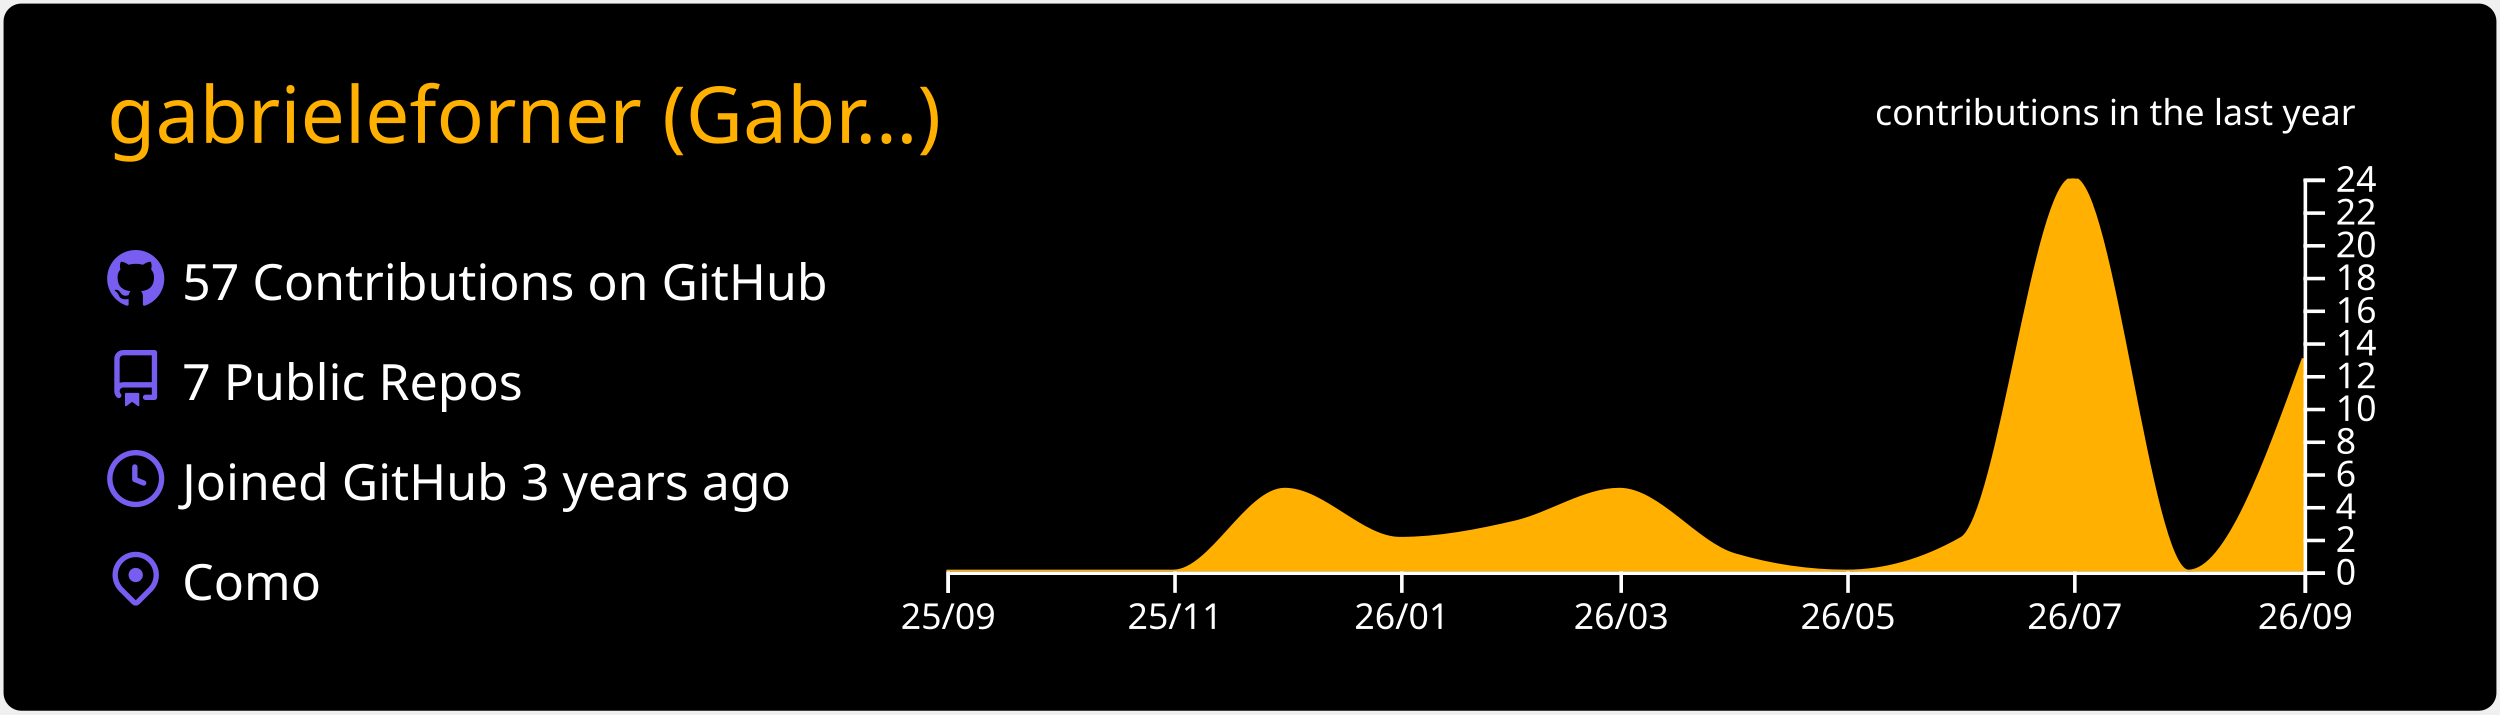
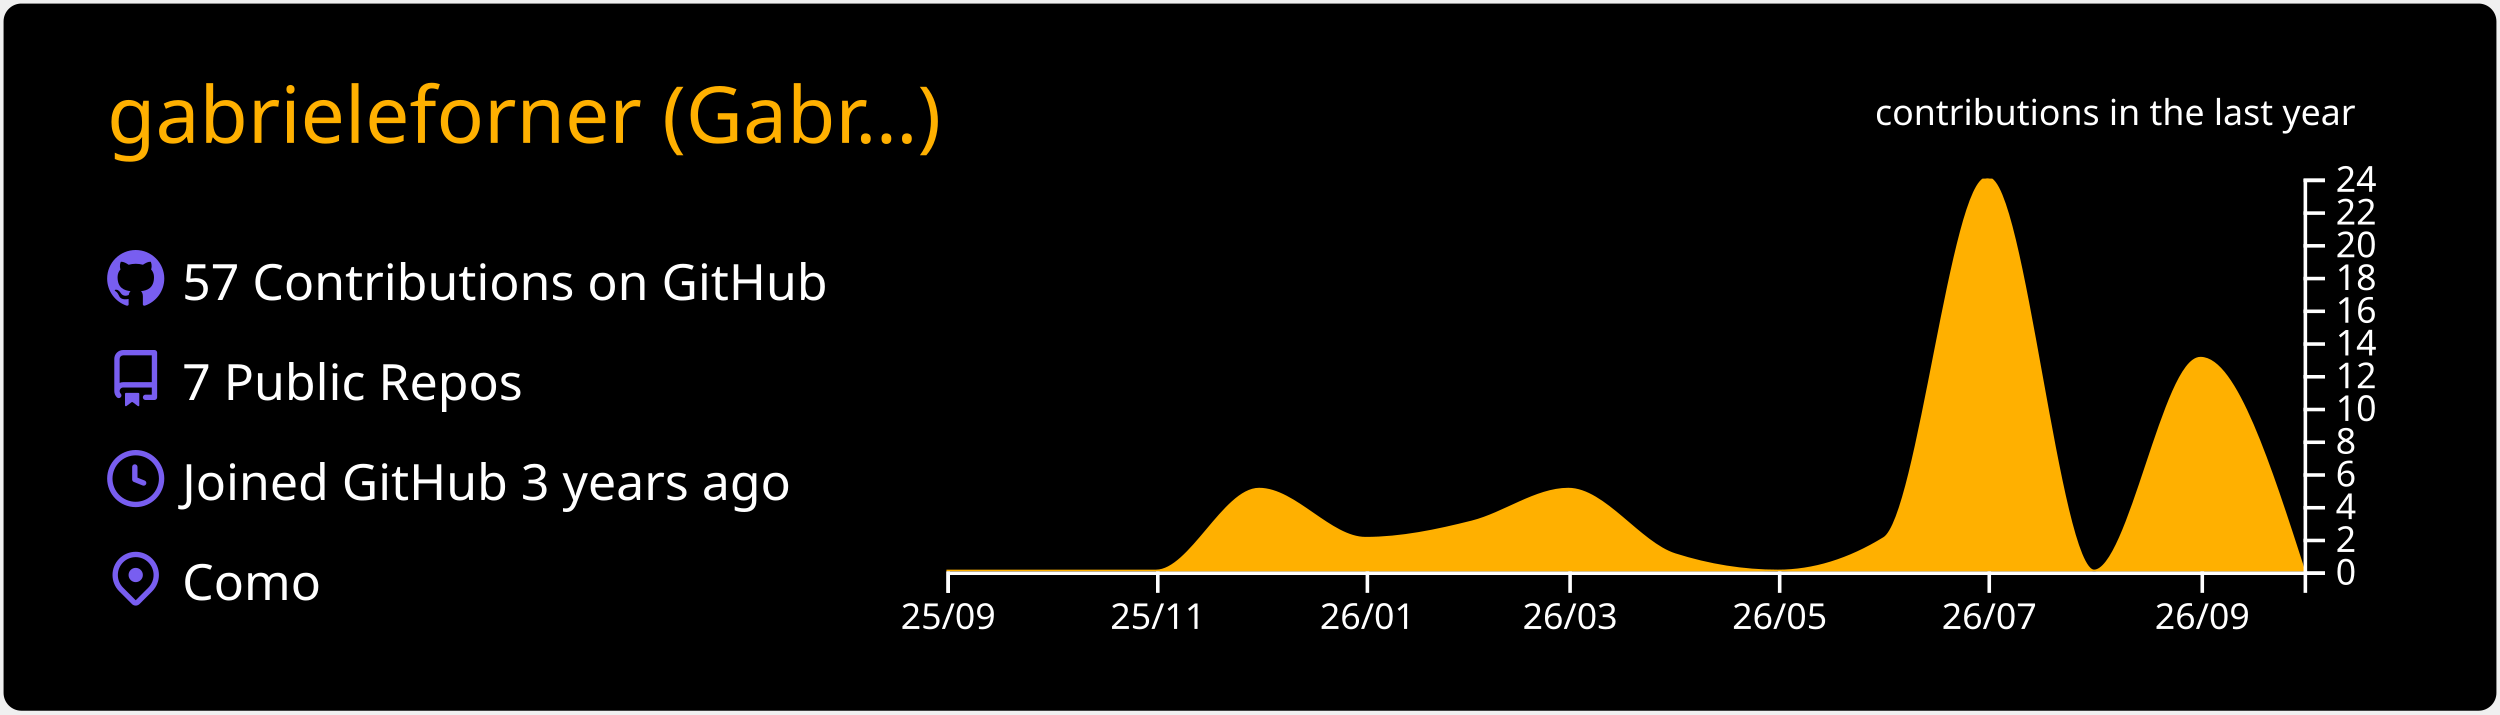
<svg xmlns="http://www.w3.org/2000/svg" width="700" height="200" viewBox="0 0 700 200">
  <style>* {
          font-family: 'Segoe UI', Ubuntu, "Helvetica Neue", Sans-Serif
        }</style>
  <g class="gpsc-root">
    <rect x="1" y="1" rx="5" ry="5" height="99%" width="99.714%" stroke="#000000" stroke-width="1" fill="#000000" stroke-opacity="0" />
    <text x="30" y="40" class="gpsc-item" style="--gpsc-i: 0; font-size: 22px; fill: #ffb000;">gabrieleforner (Gabr…)</text>
    <g transform="translate(0,40)">
      <g transform="translate(30,30)">
        <g class="gpsc-item" style="--gpsc-i: 0;">
          <g transform="translate(0,0)" width="14" height="14" fill="#785ef0">
            <path fill-rule="evenodd" d="M8 0C3.58 0 0 3.58 0 8c0 3.54 2.29 6.53 5.47 7.59.4.07.55-.17.55-.38 0-.19-.01-.82-.01-1.49-2.01.37-2.53-.49-2.69-.94-.09-.23-.48-.94-.82-1.13-.28-.15-.68-.52-.01-.53.63-.01 1.08.58 1.23.82.72 1.21 1.87.87 2.33.66.07-.52.28-.87.51-1.07-1.78-.2-3.64-.89-3.64-3.95 0-.87.31-1.59.82-2.15-.08-.2-.36-1.02.08-2.12 0 0 .67-.21 2.2.82.64-.18 1.32-.27 2-.27.68 0 1.36.09 2 .27 1.53-1.04 2.2-.82 2.2-.82.44 1.1.16 1.92.08 2.12.51.56.82 1.27.82 2.15 0 3.07-1.87 3.75-3.65 3.95.29.25.54.73.54 1.48 0 1.07-.01 1.93-.01 2.2 0 .21.15.46.55.38A8.013 8.013 0 0016 8c0-4.42-3.58-8-8-8z" />
          </g>
        </g>
        <g class="gpsc-item" style="--gpsc-i: 1;">
          <g transform="translate(0,28)" width="14" height="14" fill="#785ef0">
            <path fill-rule="evenodd" d="M2 2.5A2.5 2.5 0 014.5 0h8.75a.75.75 0 01.75.75v12.5a.75.75 0 01-.75.75h-2.5a.75.75 0 110-1.5h1.75v-2h-8a1 1 0 00-.714 1.7.75.75 0 01-1.072 1.05A2.495 2.495 0 012 11.5v-9zm10.5-1V9h-8c-.356 0-.694.074-1 .208V2.5a1 1 0 011-1h8zM5 12.25v3.25a.25.25 0 00.4.2l1.45-1.087a.25.25 0 01.3 0L8.6 15.7a.25.25 0 00.4-.2v-3.25a.25.25 0 00-.25-.25h-3.5a.25.25 0 00-.25.25z" />
          </g>
        </g>
        <g class="gpsc-item" style="--gpsc-i: 2;">
          <g transform="translate(0,56)" width="14" height="14" fill="#785ef0">
            <path fill-rule="evenodd" d="M1.5 8a6.5 6.5 0 1113 0 6.5 6.5 0 01-13 0zM8 0a8 8 0 100 16A8 8 0 008 0zm.5 4.75a.75.75 0 00-1.5 0v3.5a.75.75 0 00.471.696l2.5 1a.75.75 0 00.557-1.392L8.5 7.742V4.75z" />
          </g>
        </g>
        <g class="gpsc-item" style="--gpsc-i: 3;">
          <g transform="translate(0,84)" width="14" height="14" fill="#785ef0">
            <path fill-rule="evenodd" d="M11.536 3.464a5 5 0 010 7.072L8 14.07l-3.536-3.535a5 5 0 117.072-7.072v.001zm1.06 8.132a6.5 6.5 0 10-9.192 0l3.535 3.536a1.5 1.5 0 002.122 0l3.535-3.536zM8 9a2 2 0 100-4 2 2 0 000 4z" />
          </g>
        </g>
        <text x="21" y="14" class="gpsc-item" style="--gpsc-i: 0; fill: #ffffff; font-size: 14px;">57 Contributions on GitHub</text>
        <text x="21" y="42" class="gpsc-item" style="--gpsc-i: 1; fill: #ffffff; font-size: 14px;">7 Public Repos</text>
        <text x="21" y="70" class="gpsc-item" style="--gpsc-i: 2; fill: #ffffff; font-size: 14px;">Joined GitHub 3 years ago</text>
        <text x="21" y="98" class="gpsc-item" style="--gpsc-i: 3; fill: #ffffff; font-size: 14px;">Como</text>
      </g>
      <g color="#ffb000" transform="translate(295,10)">
        <clipPath id="gpsc-reveal-clip">
          <rect class="gpsc-reveal" x="-30" y="0" width="410" height="110" style="--gpsc-w: 410px; --gpsc-i: 4;" />
        </clipPath>
        <g clip-path="url(#gpsc-reveal-clip)" class="gpsc-chart" style="--gpsc-i: 4;">
-           <path transform="translate(-30,0)" stroke="#ffb000" fill="#ffb000" opacity="1" d="M0,110C10.411,110,20.822,110,31.233,110C41.991,110,52.749,110,63.507,110C73.918,110,84.329,87.083,94.74,87.083C105.498,87.083,116.256,100.833,127.014,100.833C137.772,100.833,148.53,98.753,159.288,96.25C169.005,93.99,178.721,87.083,188.438,87.083C199.196,87.083,209.954,102.259,220.712,105.417C231.123,108.472,241.534,110,251.945,110C262.703,110,273.461,106.944,284.219,100.833C294.63,94.919,305.041,0,315.452,0C326.21,0,336.968,110,347.726,110C358.484,110,369.242,80.208,380,50.417L380,110C369.242,110,358.484,110,347.726,110C336.968,110,326.21,110,315.452,110C305.041,110,294.63,110,284.219,110C273.461,110,262.703,110,251.945,110C241.534,110,231.123,110,220.712,110C209.954,110,199.196,110,188.438,110C178.721,110,169.005,110,159.288,110C148.53,110,137.772,110,127.014,110C116.256,110,105.498,110,94.74,110C84.329,110,73.918,110,63.507,110C52.749,110,41.991,110,31.233,110C20.822,110,10.411,110,0,110Z" />
+           <path transform="translate(-30,0)" stroke="#ffb000" fill="#ffb000" opacity="1" d="M0,110C9.62,110,19.241,110,28.861,110C38.802,110,48.743,110,58.684,110C68.304,110,77.924,87.083,87.544,87.083C97.485,87.083,107.426,100.833,117.367,100.833C127.308,100.833,137.249,98.753,147.19,96.25C156.169,93.99,165.148,87.083,174.127,87.083C184.068,87.083,194.008,102.259,203.949,105.417C213.57,108.472,223.19,110,232.81,110C242.751,110,252.692,106.944,262.633,100.833C272.253,94.919,281.873,0,291.494,0C301.435,0,311.376,110,321.316,110C331.257,110,341.198,50.417,351.139,50.417C360.759,50.417,370.38,80.208,380,110L380,110C370.38,110,360.759,110,351.139,110C341.198,110,331.257,110,321.316,110C311.376,110,301.435,110,291.494,110C281.873,110,272.253,110,262.633,110C252.692,110,242.751,110,232.81,110C223.19,110,213.57,110,203.949,110C194.008,110,184.068,110,174.127,110C165.148,110,156.169,110,147.19,110C137.249,110,127.308,110,117.367,110C107.426,110,97.485,110,87.544,110C77.924,110,68.304,110,58.684,110C48.743,110,38.802,110,28.861,110C19.241,110,9.62,110,0,110Z" />
        </g>
        <g color="#ffffff" transform="translate(-30,110)" fill="none" font-size="10" font-family="sans-serif" text-anchor="middle">
          <path class="domain" stroke="currentColor" d="M0.5,6V0.5H380.5V6" />
          <g class="tick" opacity="1" transform="translate(0.5,0)">
            <line stroke="currentColor" y2="6" />
            <text fill="currentColor" y="9" dy="0.71em">25/09</text>
          </g>
-           <g class="tick" opacity="1" transform="translate(64.00685,0)">
+           <g class="tick" opacity="1" transform="translate(59.18354,0)">
            <line stroke="currentColor" y2="6" />
            <text fill="currentColor" y="9" dy="0.71em">25/11</text>
          </g>
-           <g class="tick" opacity="1" transform="translate(127.5137,0)">
+           <g class="tick" opacity="1" transform="translate(117.8671,0)">
            <line stroke="currentColor" y2="6" />
            <text fill="currentColor" y="9" dy="0.71em">26/01</text>
          </g>
-           <g class="tick" opacity="1" transform="translate(188.9384,0)">
+           <g class="tick" opacity="1" transform="translate(174.6266,0)">
            <line stroke="currentColor" y2="6" />
            <text fill="currentColor" y="9" dy="0.71em">26/03</text>
          </g>
-           <g class="tick" opacity="1" transform="translate(252.4452,0)">
+           <g class="tick" opacity="1" transform="translate(233.3101,0)">
            <line stroke="currentColor" y2="6" />
            <text fill="currentColor" y="9" dy="0.71em">26/05</text>
          </g>
-           <g class="tick" opacity="1" transform="translate(315.9521,0)">
+           <g class="tick" opacity="1" transform="translate(291.9937,0)">
            <line stroke="currentColor" y2="6" />
            <text fill="currentColor" y="9" dy="0.71em">26/07</text>
          </g>
-           <g class="tick" opacity="1" transform="translate(380.5,0)">
+           <g class="tick" opacity="1" transform="translate(351.6392,0)">
            <line stroke="currentColor" y2="6" />
            <text fill="currentColor" y="9" dy="0.71em">26/09</text>
          </g>
        </g>
        <g color="#ffffff" transform="translate(350,0)" fill="none" font-size="10" font-family="sans-serif" text-anchor="start">
          <path class="domain" stroke="currentColor" d="M6,110.5H0.5V0.5H6" />
          <g class="tick" opacity="1" transform="translate(0,110.5)">
            <line stroke="currentColor" x2="6" />
            <text fill="currentColor" x="9" dy="0.32em">0</text>
          </g>
          <g class="tick" opacity="1" transform="translate(0,101.3333)">
            <line stroke="currentColor" x2="6" />
            <text fill="currentColor" x="9" dy="0.32em">2</text>
          </g>
          <g class="tick" opacity="1" transform="translate(0,92.16667)">
            <line stroke="currentColor" x2="6" />
            <text fill="currentColor" x="9" dy="0.32em">4</text>
          </g>
          <g class="tick" opacity="1" transform="translate(0,83)">
            <line stroke="currentColor" x2="6" />
            <text fill="currentColor" x="9" dy="0.32em">6</text>
          </g>
          <g class="tick" opacity="1" transform="translate(0,73.83333)">
            <line stroke="currentColor" x2="6" />
            <text fill="currentColor" x="9" dy="0.32em">8</text>
          </g>
          <g class="tick" opacity="1" transform="translate(0,64.66667)">
            <line stroke="currentColor" x2="6" />
            <text fill="currentColor" x="9" dy="0.32em">10</text>
          </g>
          <g class="tick" opacity="1" transform="translate(0,55.5)">
            <line stroke="currentColor" x2="6" />
            <text fill="currentColor" x="9" dy="0.32em">12</text>
          </g>
          <g class="tick" opacity="1" transform="translate(0,46.33333)">
            <line stroke="currentColor" x2="6" />
            <text fill="currentColor" x="9" dy="0.32em">14</text>
          </g>
          <g class="tick" opacity="1" transform="translate(0,37.16667)">
            <line stroke="currentColor" x2="6" />
            <text fill="currentColor" x="9" dy="0.32em">16</text>
          </g>
          <g class="tick" opacity="1" transform="translate(0,28)">
            <line stroke="currentColor" x2="6" />
            <text fill="currentColor" x="9" dy="0.32em">18</text>
          </g>
          <g class="tick" opacity="1" transform="translate(0,18.83333)">
            <line stroke="currentColor" x2="6" />
            <text fill="currentColor" x="9" dy="0.32em">20</text>
          </g>
          <g class="tick" opacity="1" transform="translate(0,9.666667)">
            <line stroke="currentColor" x2="6" />
            <text fill="currentColor" x="9" dy="0.32em">22</text>
          </g>
          <g class="tick" opacity="1" transform="translate(0,0.5)">
            <line stroke="currentColor" x2="6" />
            <text fill="currentColor" x="9" dy="0.32em">24</text>
          </g>
        </g>
        <g>
          <text y="-15" x="230" style="fill: #ffffff; font-size: 10px;">contributions in the last year</text>
        </g>
      </g>
    </g>
  </g>
</svg>
